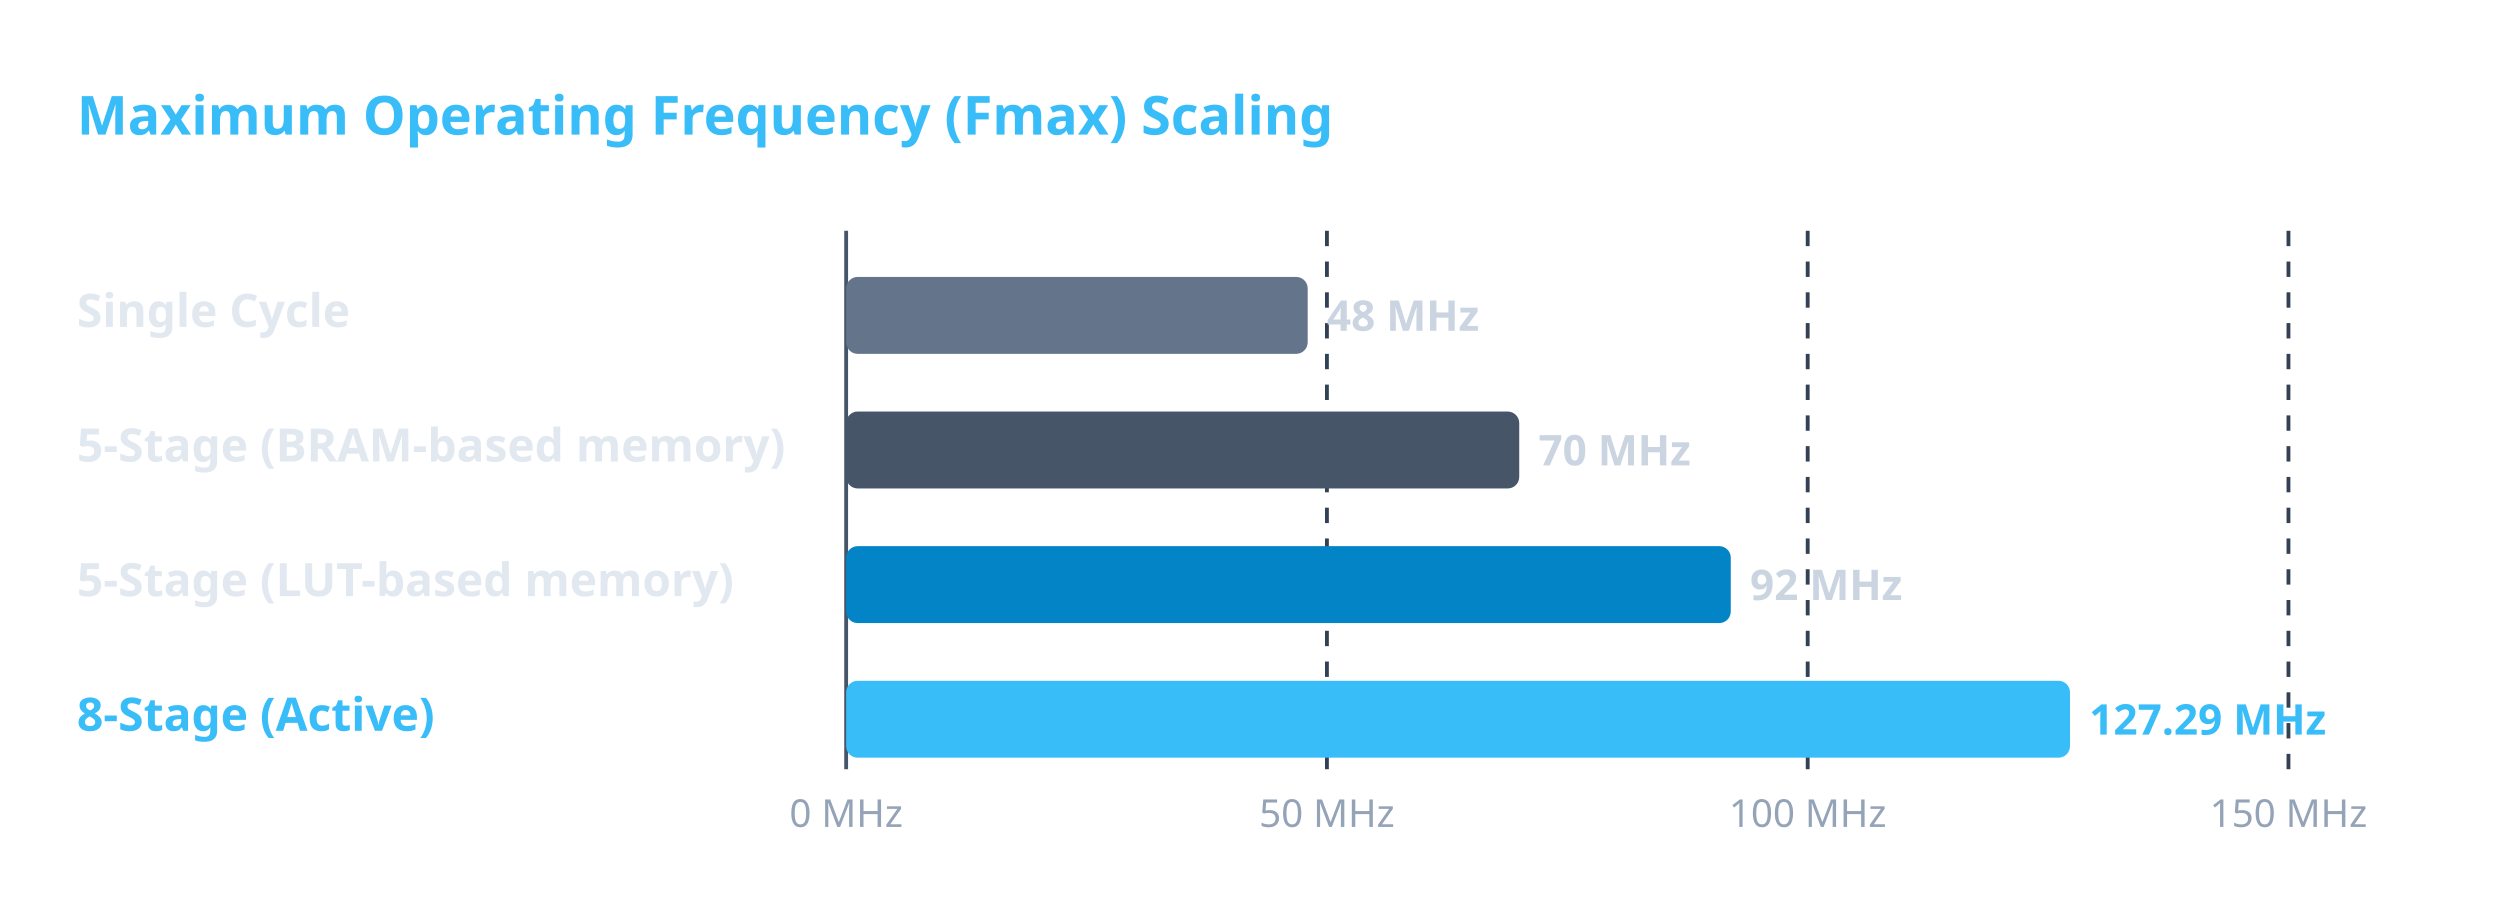
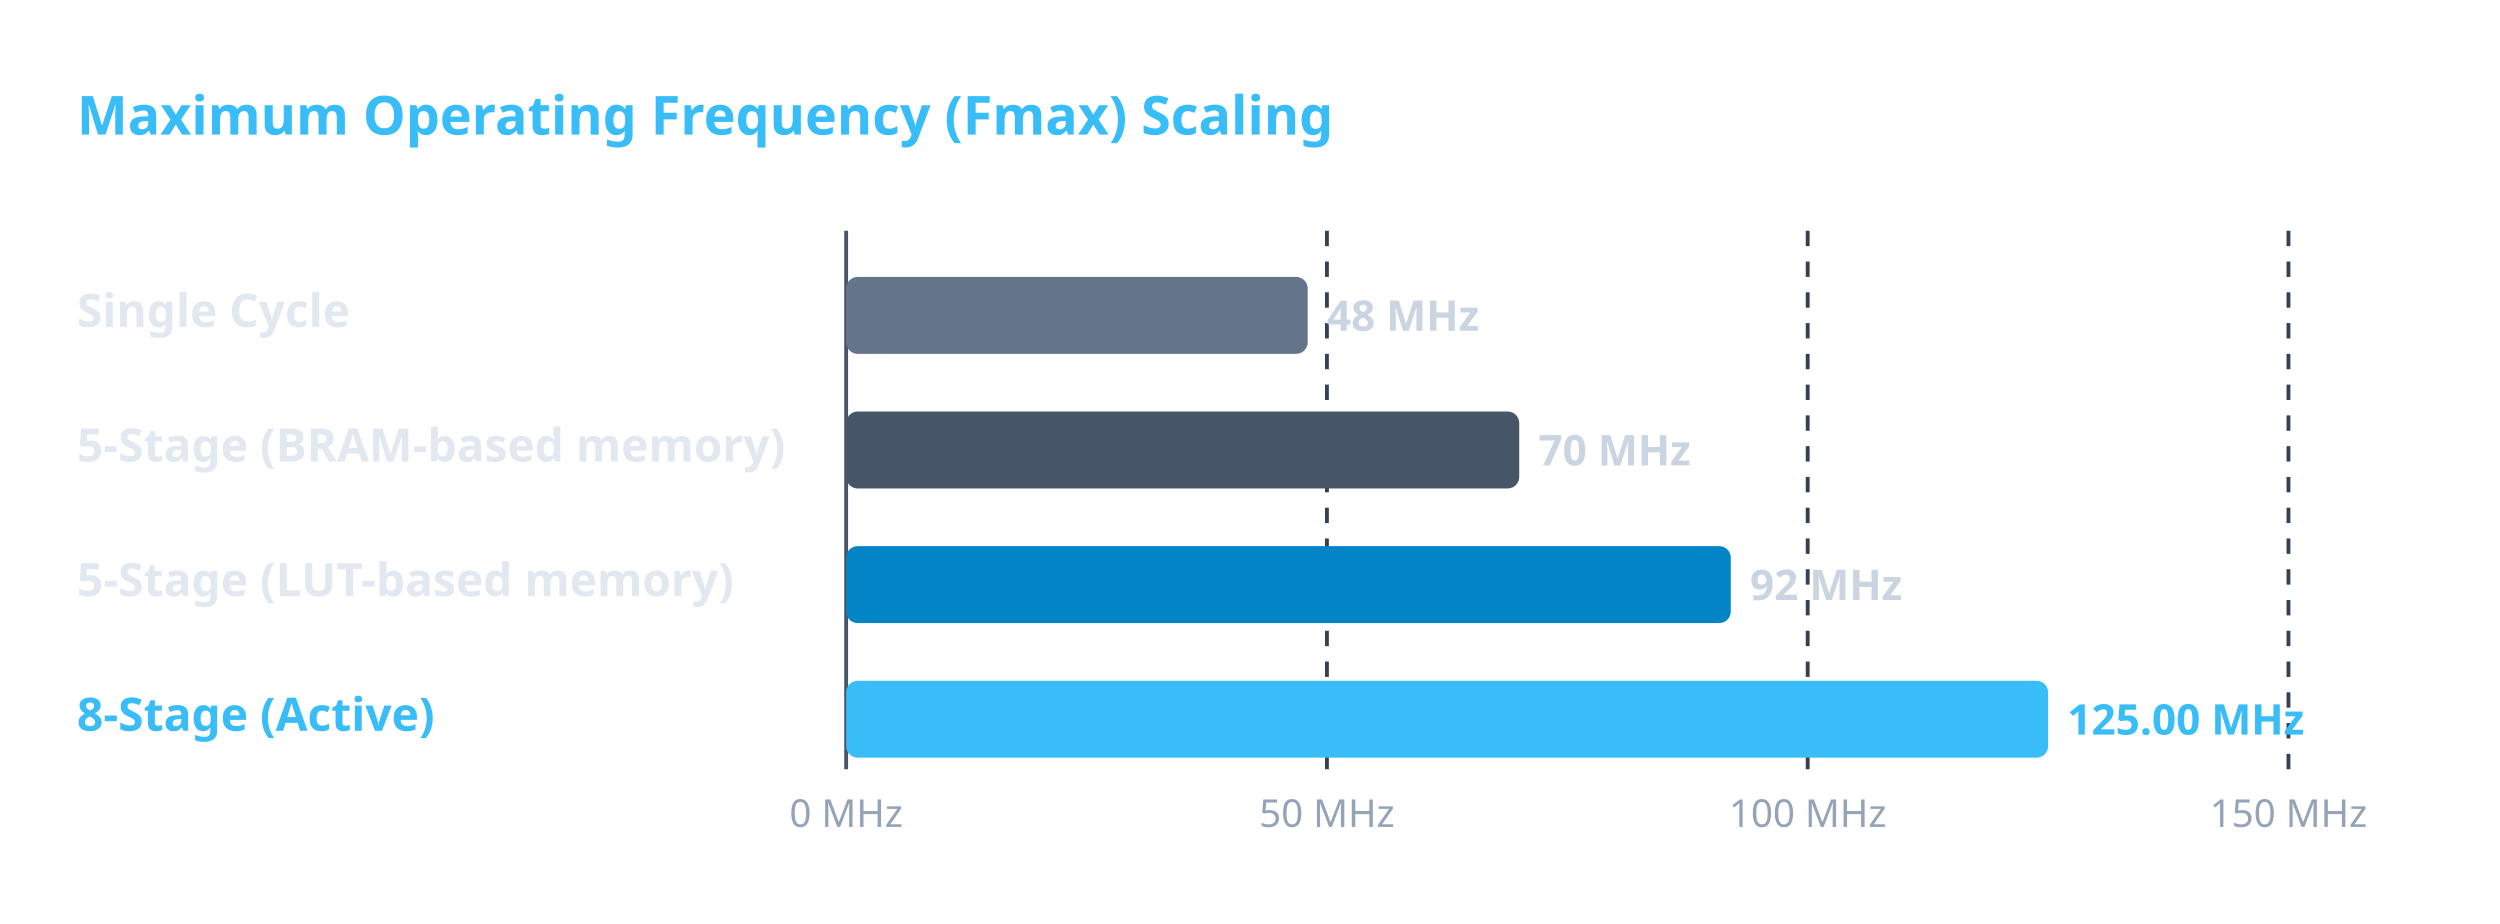
<svg xmlns="http://www.w3.org/2000/svg" width="650" height="240" viewBox="0 0 650 240" fill="none" style="background:#1e293b; border-radius:8px; border:1px solid #475569; font-family: sans-serif;">
  <text x="20" y="35" fill="#38bdf8" font-size="14" font-weight="bold">Maximum Operating Frequency (Fmax) Scaling</text>
  <line x1="220" y1="60" x2="220" y2="200" stroke="#475569" stroke-width="1" />
  <line x1="345" y1="60" x2="345" y2="200" stroke="#334155" stroke-dasharray="4" />
  <line x1="470" y1="60" x2="470" y2="200" stroke="#334155" stroke-dasharray="4" />
  <line x1="595" y1="60" x2="595" y2="200" stroke="#334155" stroke-dasharray="4" />
  <text x="220" y="215" fill="#94a3b8" font-size="10" text-anchor="middle">0 MHz</text>
  <text x="345" y="215" fill="#94a3b8" font-size="10" text-anchor="middle">50 MHz</text>
  <text x="470" y="215" fill="#94a3b8" font-size="10" text-anchor="middle">100 MHz</text>
  <text x="595" y="215" fill="#94a3b8" font-size="10" text-anchor="middle">150 MHz</text>
  <text x="20" y="85" fill="#e2e8f0" font-size="12" font-weight="600">Single Cycle</text>
  <rect x="220" y="72" width="120" height="20" rx="3" fill="#64748b" />
  <text x="340" y="86" fill="#cbd5e1" font-size="11" font-weight="bold" dx="5">48 MHz</text>
  <text x="20" y="120" fill="#e2e8f0" font-size="12" font-weight="600">5-Stage (BRAM-based memory)</text>
  <rect x="220" y="107" width="175" height="20" rx="3" fill="#475569" />
  <text x="395" y="121" fill="#cbd5e1" font-size="11" font-weight="bold" dx="5">70 MHz</text>
  <text x="20" y="155" fill="#e2e8f0" font-size="12" font-weight="600">5-Stage (LUT-based memory)</text>
  <rect x="220" y="142" width="230" height="20" rx="3" fill="#0284c7" />
  <text x="450" y="156" fill="#cbd5e1" font-size="11" font-weight="bold" dx="5">92 MHz</text>
  <text x="20" y="190" fill="#38bdf8" font-size="12" font-weight="bold">8-Stage (Active)</text>
-   <rect x="220" y="177" width="318.2" height="20" rx="3" fill="#38bdf8" />
-   <text x="538.2" y="191" fill="#38bdf8" font-size="11" font-weight="bold" dx="5">127.29 MHz</text>
+   <rect x="220" y="177" width="312.5" height="20" rx="3" fill="#38bdf8" />
+   <text x="532.5" y="191" fill="#38bdf8" font-size="11" font-weight="bold" dx="5">125.00 MHz</text>
</svg>
